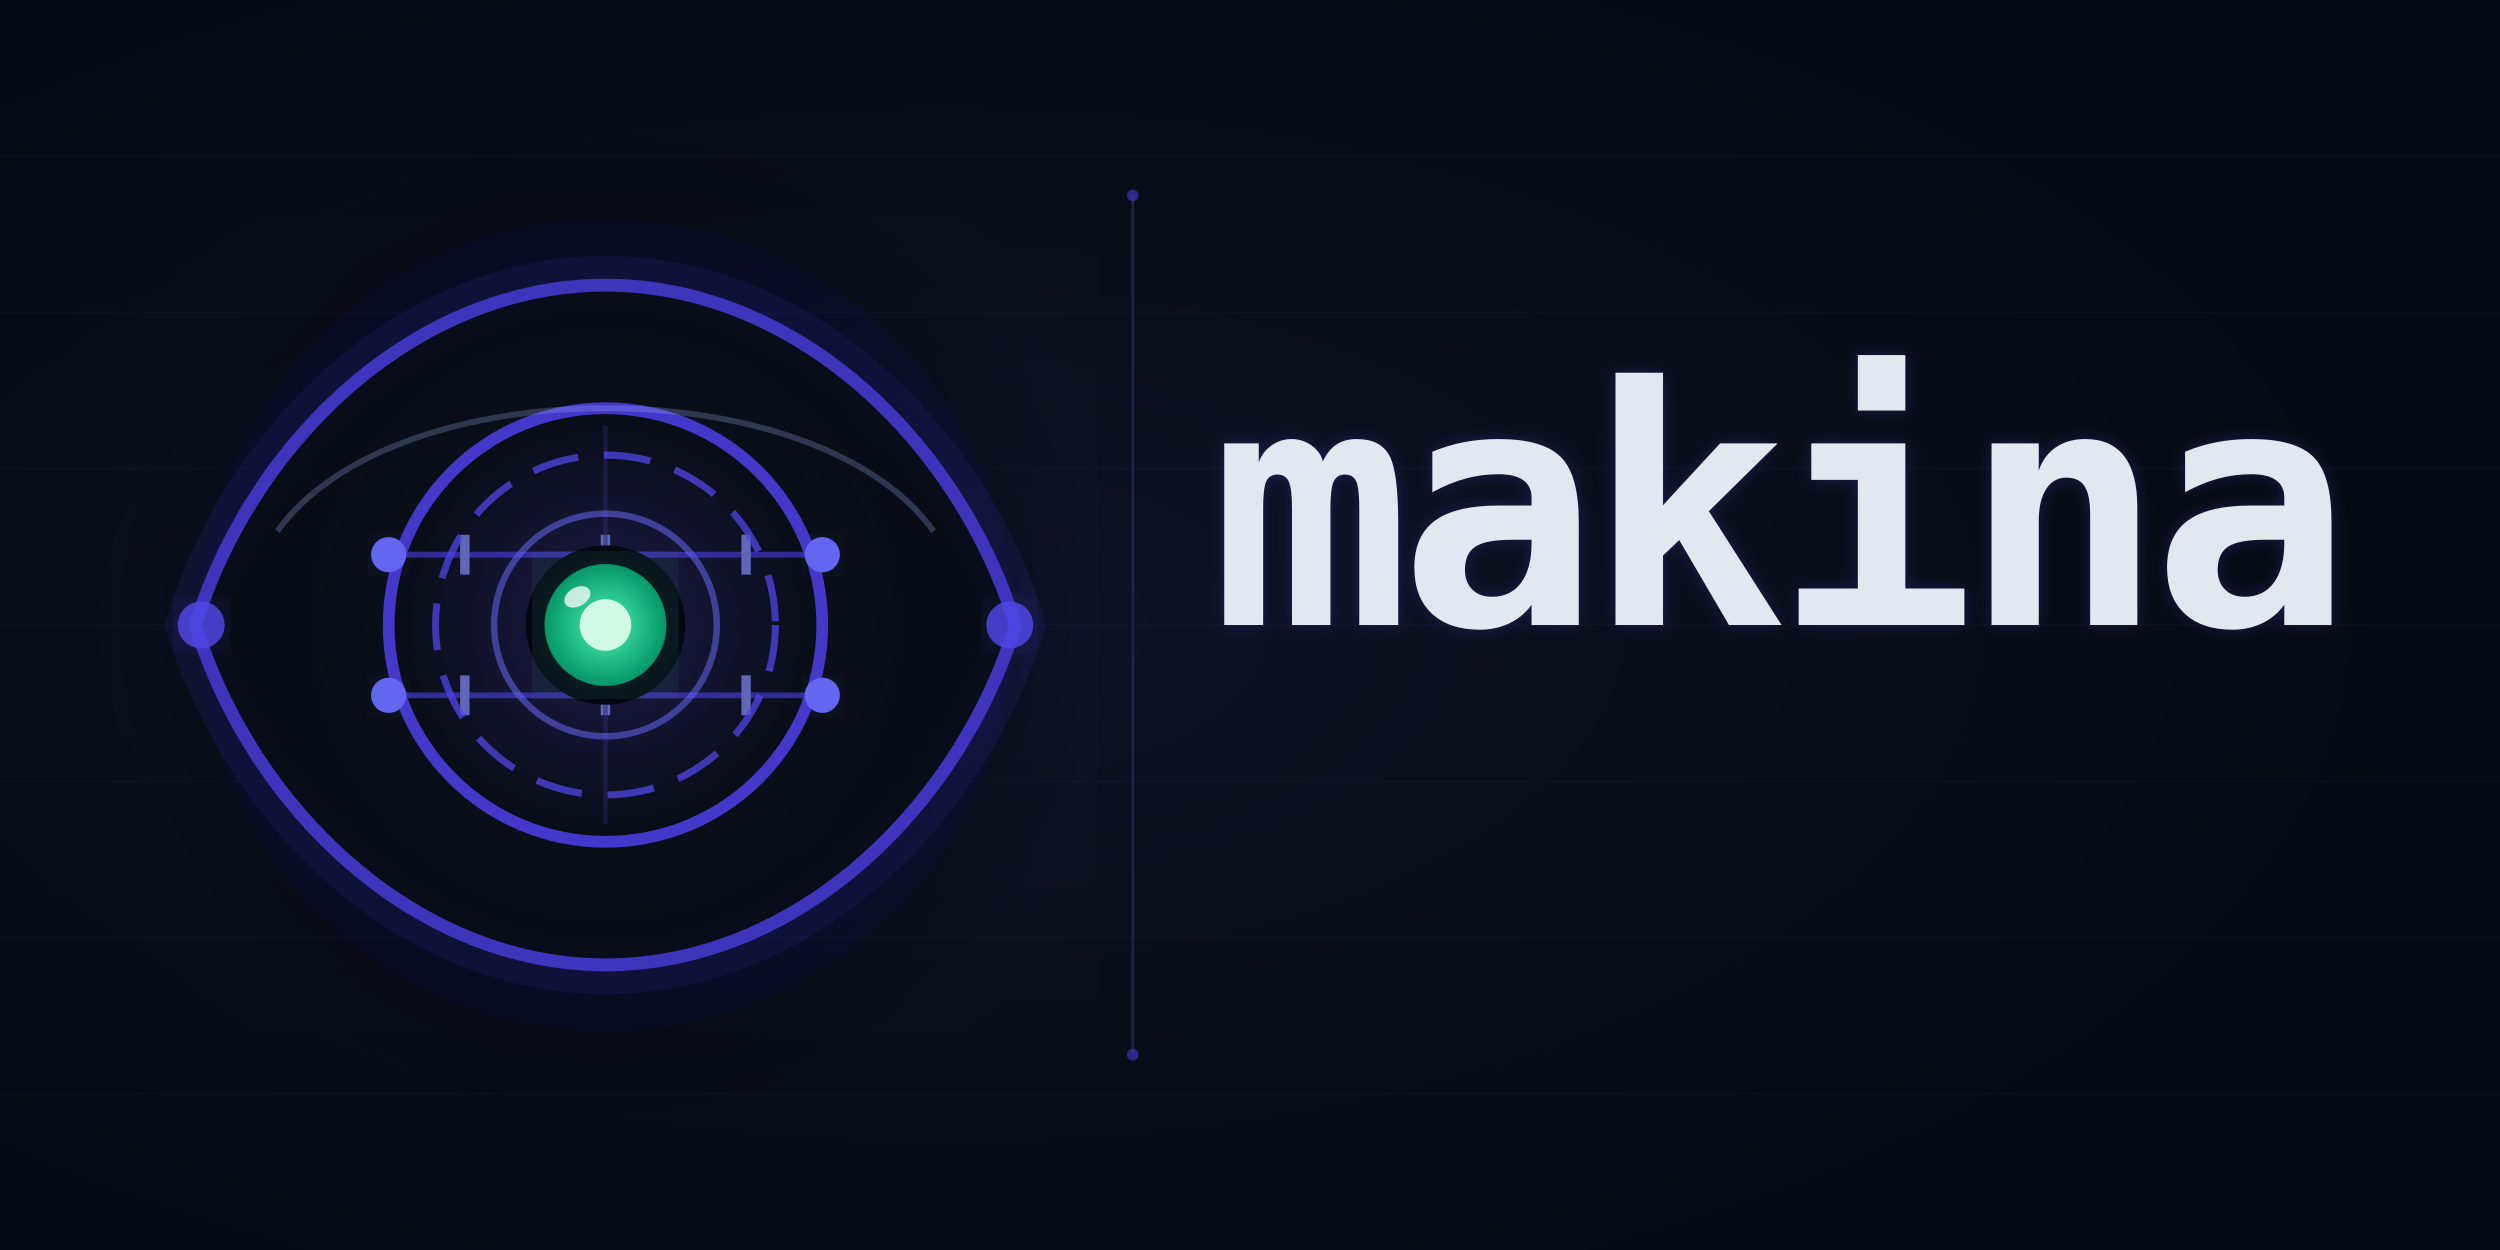
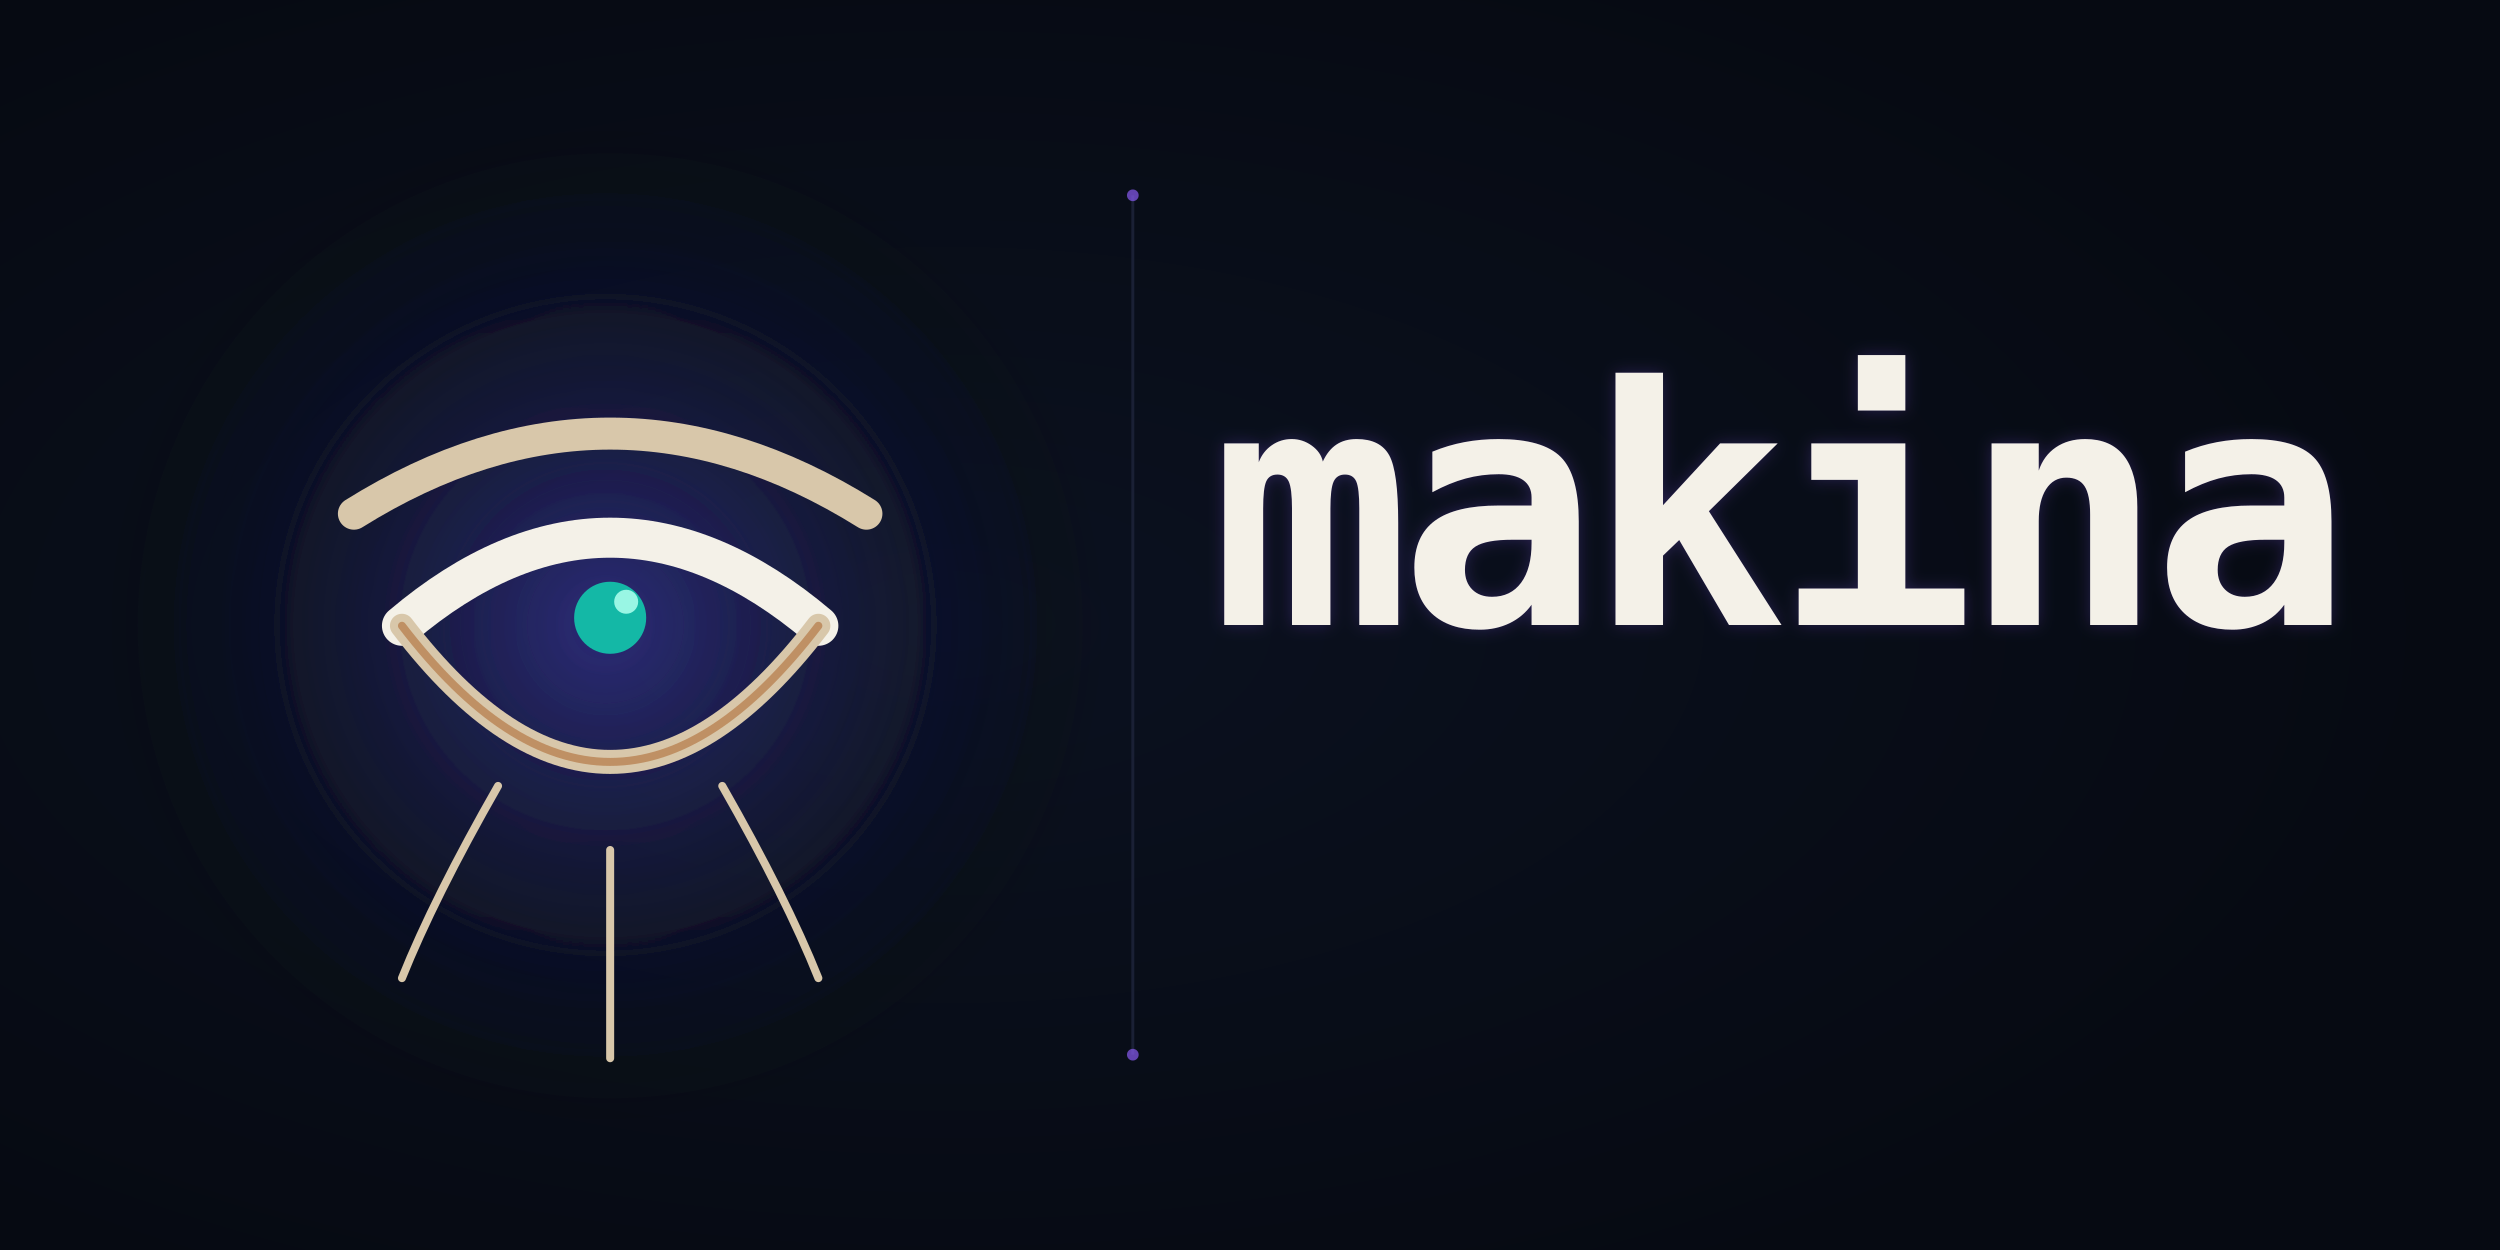
<svg xmlns="http://www.w3.org/2000/svg" viewBox="0 0 1280 640" width="1280" height="640">
  <defs>
    <radialGradient id="bg" cx="38%" cy="50%" r="60%">
-       <stop offset="0%" stop-color="#0d1225" />
+       <stop offset="0%" stop-color="#0b1120" />
      <stop offset="100%" stop-color="#060a12" />
    </radialGradient>
    <radialGradient id="eyeHalo" cx="50%" cy="50%" r="50%">
-       <stop offset="0%" stop-color="#312e81" stop-opacity="0.45" />
+       <stop offset="0%" stop-color="#4f46e5" stop-opacity="0.36" />
      <stop offset="100%" stop-color="#060a12" stop-opacity="0" />
    </radialGradient>
    <radialGradient id="pupilGlow" cx="50%" cy="50%" r="50%">
      <stop offset="0%" stop-color="#d1fae5" />
-       <stop offset="35%" stop-color="#34d399" />
-       <stop offset="100%" stop-color="#059669" />
+       <stop offset="35%" stop-color="#2dd4bf" />
+       <stop offset="100%" stop-color="#14b8a6" />
    </radialGradient>
    <radialGradient id="irisGrad" cx="50%" cy="50%" r="50%">
-       <stop offset="0%" stop-color="#1e1b4b" />
-       <stop offset="100%" stop-color="#080c15" />
+       <stop offset="0%" stop-color="#0f3d3e" />
+       <stop offset="100%" stop-color="#071112" />
    </radialGradient>
    <filter id="glow">
      <feGaussianBlur stdDeviation="3" result="blur" />
      <feMerge>
        <feMergeNode in="blur" />
        <feMergeNode in="SourceGraphic" />
      </feMerge>
    </filter>
    <filter id="emeraldGlow">
      <feGaussianBlur stdDeviation="7" result="blur" />
      <feMerge>
        <feMergeNode in="blur" />
        <feMergeNode in="SourceGraphic" />
      </feMerge>
    </filter>
    <filter id="eyeGlowLarge">
      <feGaussianBlur stdDeviation="18" result="blur" />
      <feMerge>
        <feMergeNode in="blur" />
        <feMergeNode in="SourceGraphic" />
      </feMerge>
    </filter>
    <filter id="textGlow">
      <feGaussianBlur stdDeviation="4" result="blur" />
      <feMerge>
        <feMergeNode in="blur" />
        <feMergeNode in="SourceGraphic" />
      </feMerge>
    </filter>
    <clipPath id="irisClipL">
      <circle cx="0" cy="0" r="148" />
    </clipPath>
  </defs>
  <rect width="1280" height="640" fill="url(#bg)" />
-   <g opacity="0.04">
-     <line x1="0" y1="80" x2="1280" y2="80" stroke="#6366f1" stroke-width="1" />
-     <line x1="0" y1="160" x2="1280" y2="160" stroke="#6366f1" stroke-width="1" />
-     <line x1="0" y1="240" x2="1280" y2="240" stroke="#6366f1" stroke-width="1" />
-     <line x1="0" y1="320" x2="1280" y2="320" stroke="#6366f1" stroke-width="1" />
-     <line x1="0" y1="400" x2="1280" y2="400" stroke="#6366f1" stroke-width="1" />
-     <line x1="0" y1="480" x2="1280" y2="480" stroke="#6366f1" stroke-width="1" />
-     <line x1="0" y1="560" x2="1280" y2="560" stroke="#6366f1" stroke-width="1" />
+   <circle cx="310" cy="320" r="260" fill="url(#eyeHalo)" filter="url(#eyeGlowLarge)" />
+   <g transform="translate(50, 58) scale(2.05)">
+     <circle cx="128" cy="128" r="118" fill="#0f1a1a" opacity="0.2" />
+     <path d="M 64 100 Q 128 60 192 100" stroke="#d8c7aa" stroke-width="8" stroke-linecap="round" fill="none" />
+     <path d="M 76 128 Q 128 84 180 128" stroke="#f4f1e8" stroke-width="10" stroke-linecap="round" fill="none" />
+     <circle cx="128" cy="126" r="9" fill="#14b8a6" />
+     <circle cx="132" cy="122" r="3" fill="#99f6e4" />
+     <path d="M 76 128 Q 128 196 180 128" stroke="#d8c7aa" stroke-width="6" stroke-linecap="round" fill="none" />
+     <path d="M 76 128 Q 128 196 180 128" stroke="#b98252" stroke-width="2" stroke-linecap="round" fill="none" opacity="0.8" />
+     <path d="M 100 168 Q 84 196 76 216" stroke="#d8c7aa" stroke-width="2" stroke-linecap="round" fill="none" />
+     <path d="M 128 184 Q 128 216 128 236" stroke="#d8c7aa" stroke-width="2" stroke-linecap="round" fill="none" />
+     <path d="M 156 168 Q 172 196 180 216" stroke="#d8c7aa" stroke-width="2" stroke-linecap="round" fill="none" />
  </g>
-   <circle cx="310" cy="320" r="260" fill="url(#eyeHalo)" filter="url(#eyeGlowLarge)" />
-   <g transform="translate(10, 20) scale(6)">
-     <path d="M15,50 C20,34 34,21 50,21 C66,21 80,34 85,50 C80,66 66,79 50,79 C34,79 20,66 15,50 Z" fill="none" stroke="#4338ca" stroke-width="5" opacity="0.14" filter="url(#eyeGlowLarge)" />
-     <path d="M15,50 C20,34 34,21 50,21 C66,21 80,34 85,50 C80,66 66,79 50,79 C34,79 20,66 15,50 Z" fill="#080c15" stroke="#4338ca" stroke-width="1.1" opacity="0.9" />
-     <circle cx="50" cy="50" r="18.5" fill="url(#irisGrad)" />
-     <circle cx="50" cy="50" r="18.5" fill="none" stroke="#4338ca" stroke-width="1" />
-     <g opacity="0.7">
-       <line x1="31.5" y1="44" x2="68.5" y2="44" stroke="#4338ca" stroke-width="0.5" />
-       <line x1="31.5" y1="56" x2="68.5" y2="56" stroke="#4338ca" stroke-width="0.5" />
-       <line x1="38" y1="42.3" x2="38" y2="45.7" stroke="#818cf8" stroke-width="0.8" />
-       <line x1="50" y1="42.3" x2="50" y2="45.7" stroke="#818cf8" stroke-width="0.8" />
-       <line x1="62" y1="42.3" x2="62" y2="45.7" stroke="#818cf8" stroke-width="0.8" />
-       <line x1="38" y1="54.3" x2="38" y2="57.7" stroke="#818cf8" stroke-width="0.8" />
-       <line x1="50" y1="54.3" x2="50" y2="57.7" stroke="#818cf8" stroke-width="0.8" />
-       <line x1="62" y1="54.3" x2="62" y2="57.7" stroke="#818cf8" stroke-width="0.8" />
-       <line x1="50" y1="33" x2="50" y2="67" stroke="#312e81" stroke-width="0.4" opacity="0.5" />
-     </g>
-     <circle cx="50" cy="50" r="14.5" fill="none" stroke="#4f46e5" stroke-width="0.6" stroke-dasharray="4 2.2" opacity="0.75" />
-     <circle cx="50" cy="50" r="9.5" fill="none" stroke="#6366f1" stroke-width="0.55" opacity="0.55" />
-     <circle cx="31.5" cy="44" r="1.5" fill="#6366f1" filter="url(#glow)" />
-     <circle cx="68.5" cy="44" r="1.5" fill="#6366f1" filter="url(#glow)" />
-     <circle cx="31.5" cy="56" r="1.5" fill="#6366f1" filter="url(#glow)" />
-     <circle cx="68.5" cy="56" r="1.5" fill="#6366f1" filter="url(#glow)" />
-     <circle cx="50" cy="50" r="6.8" fill="#030712" />
-     <circle cx="50" cy="50" r="5.2" fill="url(#pupilGlow)" filter="url(#emeraldGlow)" />
-     <circle cx="50" cy="50" r="2.2" fill="#d1fae5" />
-     <ellipse cx="47.6" cy="47.6" rx="1.2" ry="0.8" fill="white" opacity="0.75" transform="rotate(-30 47.6 47.6)" />
-     <circle cx="15.5" cy="50" r="2" fill="#4f46e5" filter="url(#glow)" opacity="0.85" />
-     <circle cx="84.5" cy="50" r="2" fill="#4f46e5" filter="url(#glow)" opacity="0.85" />
-     <path d="M22,42 C32,28 68,28 78,42" fill="none" stroke="#a5b4fc" stroke-width="0.5" opacity="0.25" />
-   </g>
-   <line x1="580" y1="100" x2="580" y2="540" stroke="#1a2540" stroke-width="1.5" />
-   <circle cx="580" cy="100" r="3" fill="#4338ca" opacity="0.6" />
-   <circle cx="580" cy="540" r="3" fill="#4338ca" opacity="0.6" />
-   <text x="620" y="320" font-family="'SF Mono','Cascadia Code','JetBrains Mono',ui-monospace,monospace" font-size="170" font-weight="700" letter-spacing="-6" fill="#4f46e5" opacity="0.25" filter="url(#textGlow)">makina</text>
-   <text x="620" y="320" font-family="'SF Mono','Cascadia Code','JetBrains Mono',ui-monospace,monospace" font-size="170" font-weight="700" letter-spacing="-6" fill="#e2e8f0">makina</text>
+   <line x1="580" y1="100" x2="580" y2="540" stroke="#1a2035" stroke-width="1.5" />
+   <circle cx="580" cy="100" r="3" fill="#8b5cf6" opacity="0.68" />
+   <circle cx="580" cy="540" r="3" fill="#8b5cf6" opacity="0.68" />
+   <text x="620" y="320" font-family="'SF Mono','Cascadia Code','JetBrains Mono',ui-monospace,monospace" font-size="170" font-weight="700" letter-spacing="-6" fill="#8b5cf6" opacity="0.24" filter="url(#textGlow)">makina</text>
+   <text x="620" y="320" font-family="'SF Mono','Cascadia Code','JetBrains Mono',ui-monospace,monospace" font-size="170" font-weight="700" letter-spacing="-6" fill="#f4f1e8">makina</text>
</svg>
